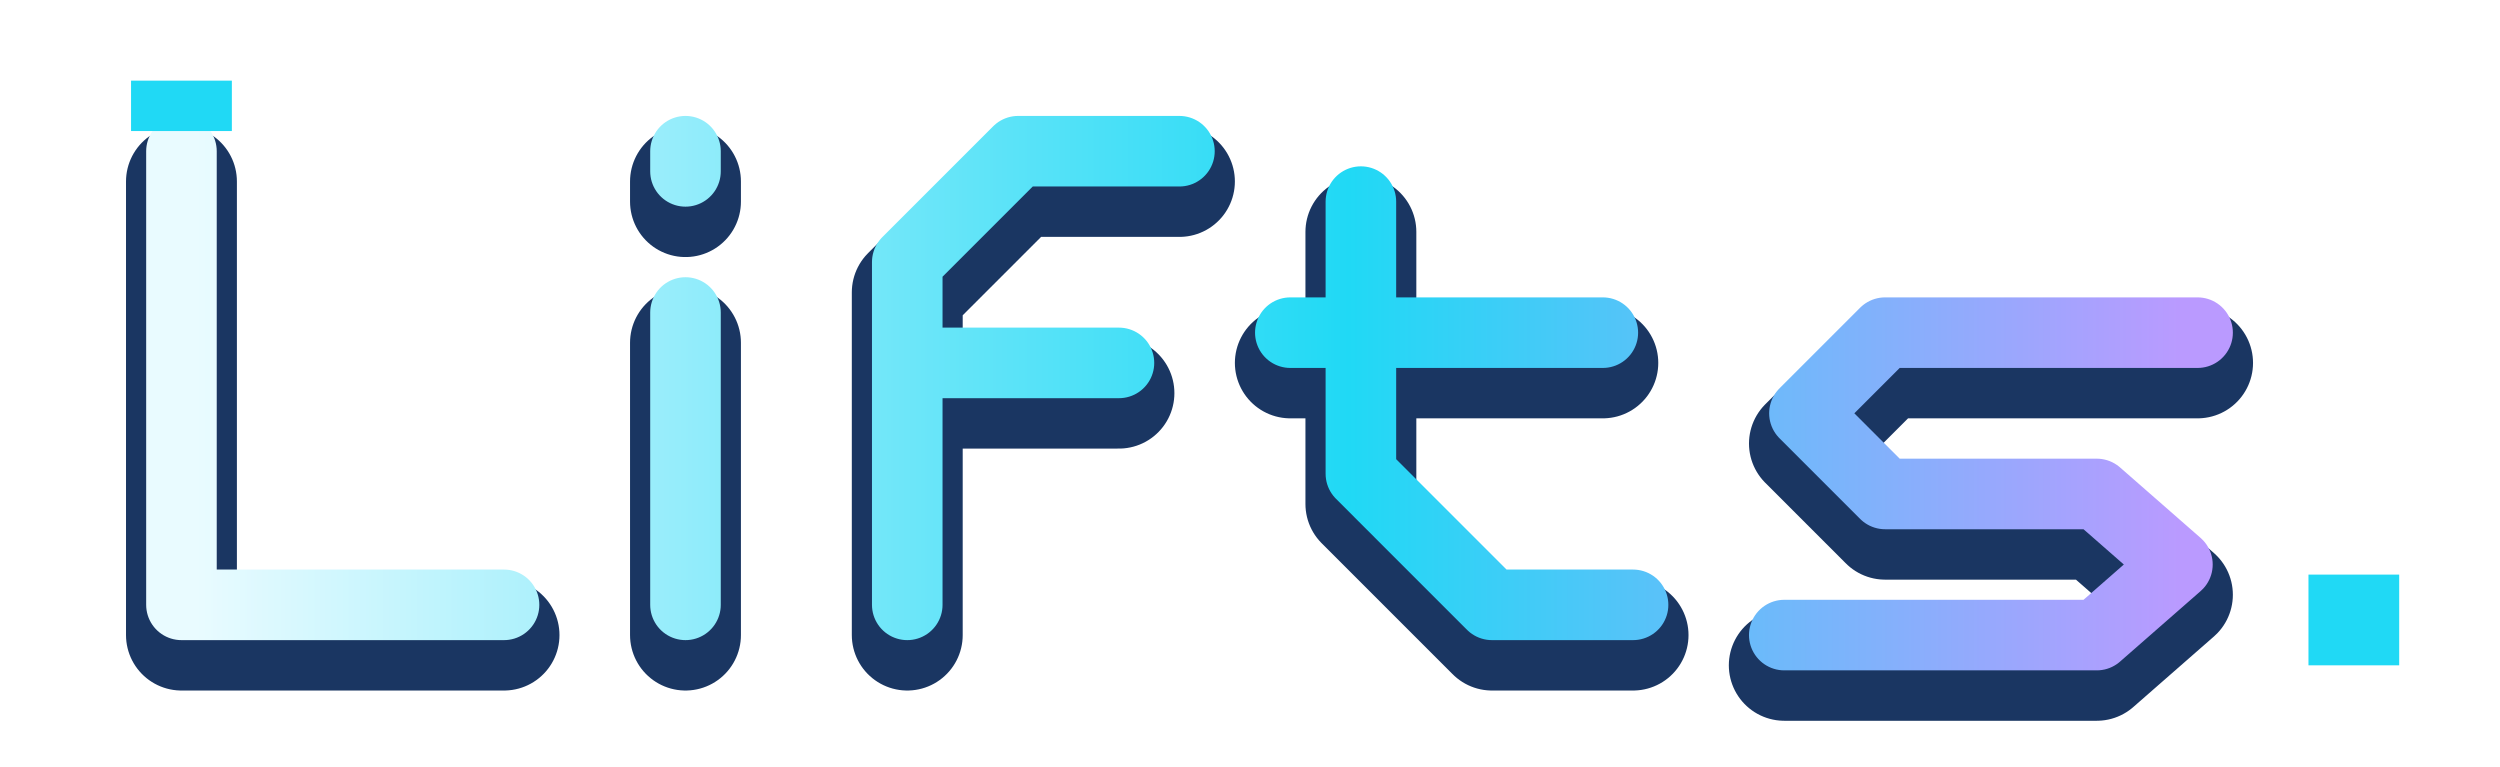
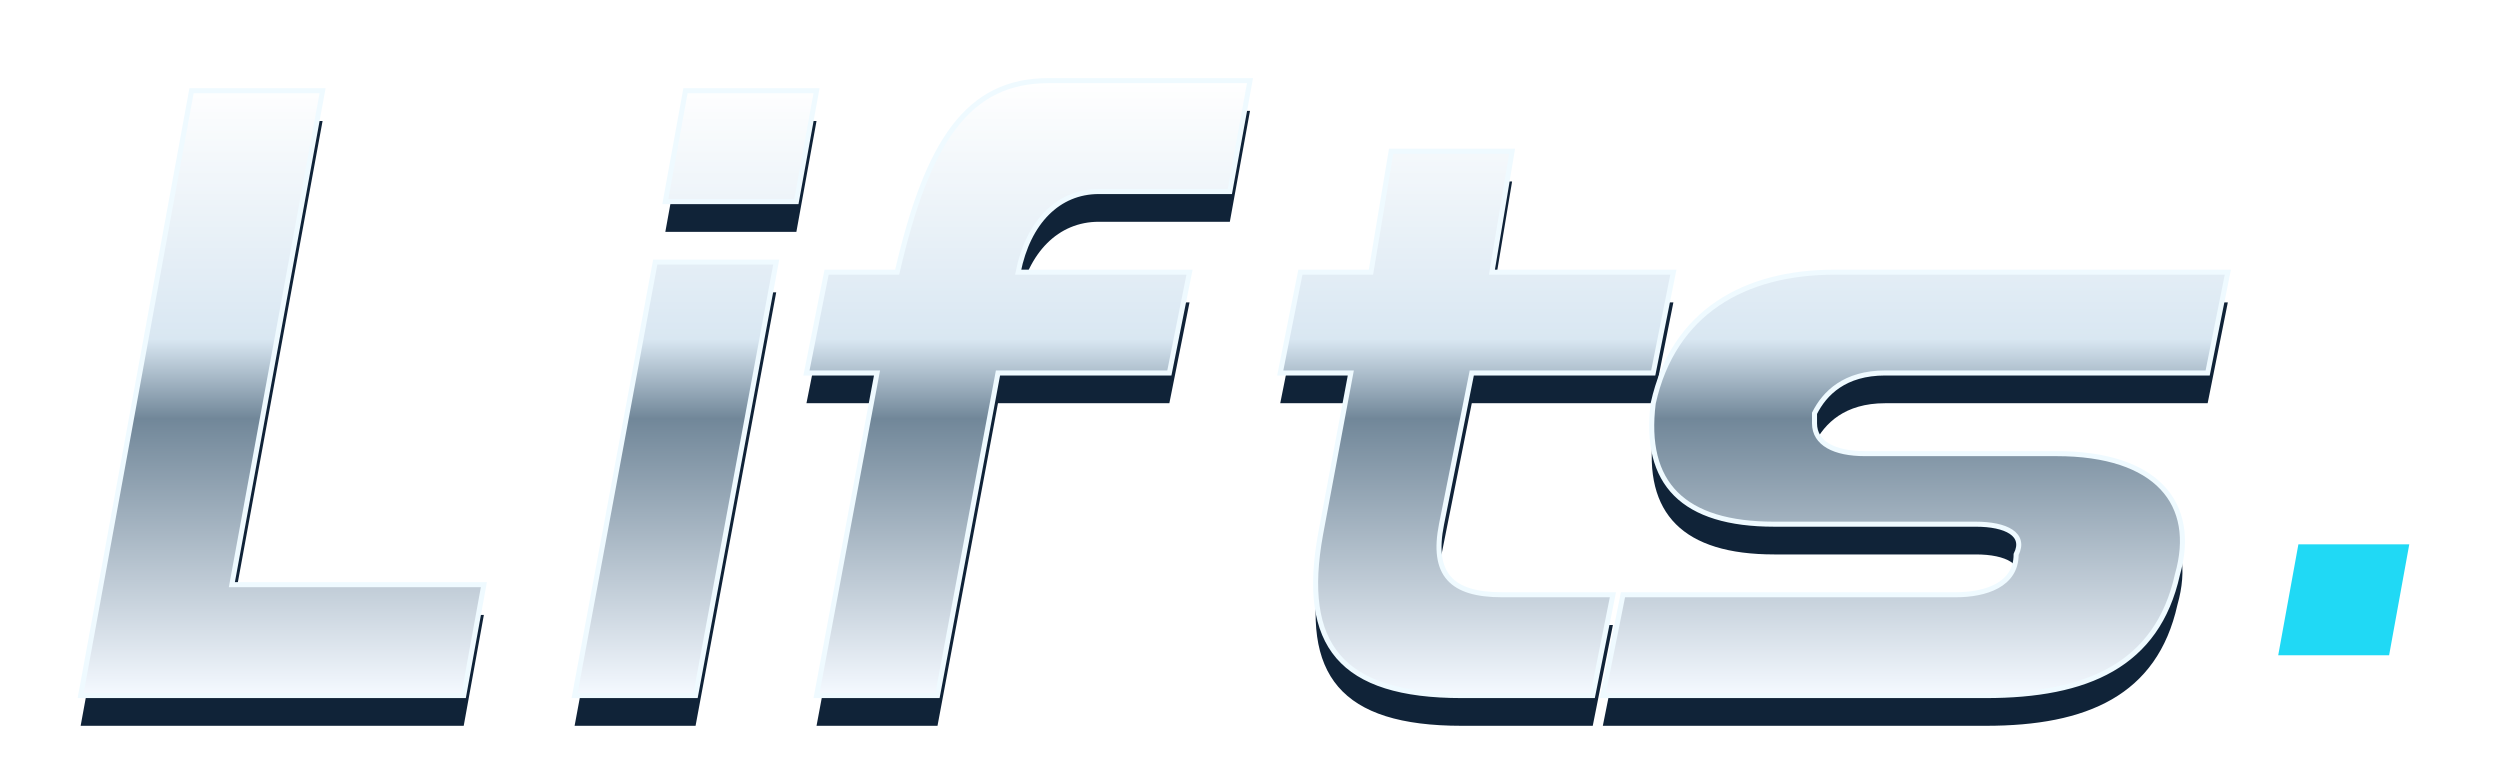
<svg xmlns="http://www.w3.org/2000/svg" width="248" height="76" viewBox="0 0 248 76" role="img" aria-labelledby="title">
  <defs>
-     <linearGradient id="edge">
-       <stop stop-color="#e9fbff" />
-       <stop offset=".58" stop-color="#20d9f5" />
-       <stop offset="1" stop-color="#ba9aff" />
+     <linearGradient id="tone" x2="0" y2="1">
+       <stop stop-color="#fff" />
+       <stop offset=".42" stop-color="#d9e7f2" />
+       <stop offset=".55" stop-color="#718799" />
+       <stop offset="1" stop-color="#f4f9ff" />
    </linearGradient>
  </defs>
-   <path fill="none" stroke="#1a3662" stroke-width="11" stroke-linecap="round" stroke-linejoin="round" d="M18 18v45h32m18-29v29m0-45v2m22 43V29l11-11h16M90 39h21m24-16v27l13 13h14m-34-27h31m59 0h-31l-8 8 8 8h21l8 7-8 7h-31" />
-   <path transform="translate(0,-3)" fill="none" stroke="url(#edge)" stroke-width="7" stroke-linecap="round" stroke-linejoin="round" d="M18 18v45h32m18-29v29m0-45v2m22 43V29l11-11h16M90 39h21m24-16v27l13 13h14m-34-27h31m59 0h-31l-8 8 8 8h21l8 7-8 7h-31" />
-   <path fill="#20d9f5" d="M13 8h10v5H13z M229 57h9v9h-9z" />
+   <path fill="#102338" transform="translate(0,3)" d="M19 9h13l-9 49h25l-2 11H8z M65 26h12l-8 43H57zm3-17h13l-2 11H66z M104 8h20l-2 11h-13c-4 0-7 3-8 8h17l-2 10H99l-6 32H81l6-32h-7l2-10h7c3-13 7-19 15-19z M138 15h12l-2 12h18l-2 10h-18l-3 15c-1 5 1 7 6 7h11l-2 10h-13c-12 0-16-5-14-16l3-16h-7l2-10h7z M182 27h39l-2 10h-32c-4 0-6 2-7 4l0 1c0 2 2 3 5 3h19c10 0 14 5 12 12-2 9-9 12-19 12h-38l2-10h33c3 0 6-1 6-4 1-2-1-3-4-3h-20c-9 0-13-4-12-12 2-9 9-13 18-13z" />
+   <path fill="url(#tone)" stroke="#effaff" stroke-width=".5" d="M19 9h13l-9 49h25l-2 11H8z M65 26h12l-8 43H57zm3-17h13l-2 11H66z M104 8h20l-2 11h-13c-4 0-7 3-8 8h17l-2 10H99l-6 32H81l6-32h-7l2-10h7c3-13 7-19 15-19z M138 15h12l-2 12h18l-2 10h-18l-3 15c-1 5 1 7 6 7h11l-2 10h-13c-12 0-16-5-14-16l3-16h-7l2-10h7z M182 27h39l-2 10h-32c-4 0-6 2-7 4l0 1c0 2 2 3 5 3h19c10 0 14 5 12 12-2 9-9 12-19 12h-38l2-10h33c3 0 6-1 6-4 1-2-1-3-4-3h-20c-9 0-13-4-12-12 2-9 9-13 18-13z" />
+   <path d="M228 54h11l-2 11h-11z" fill="#20d9f5" />
</svg>
